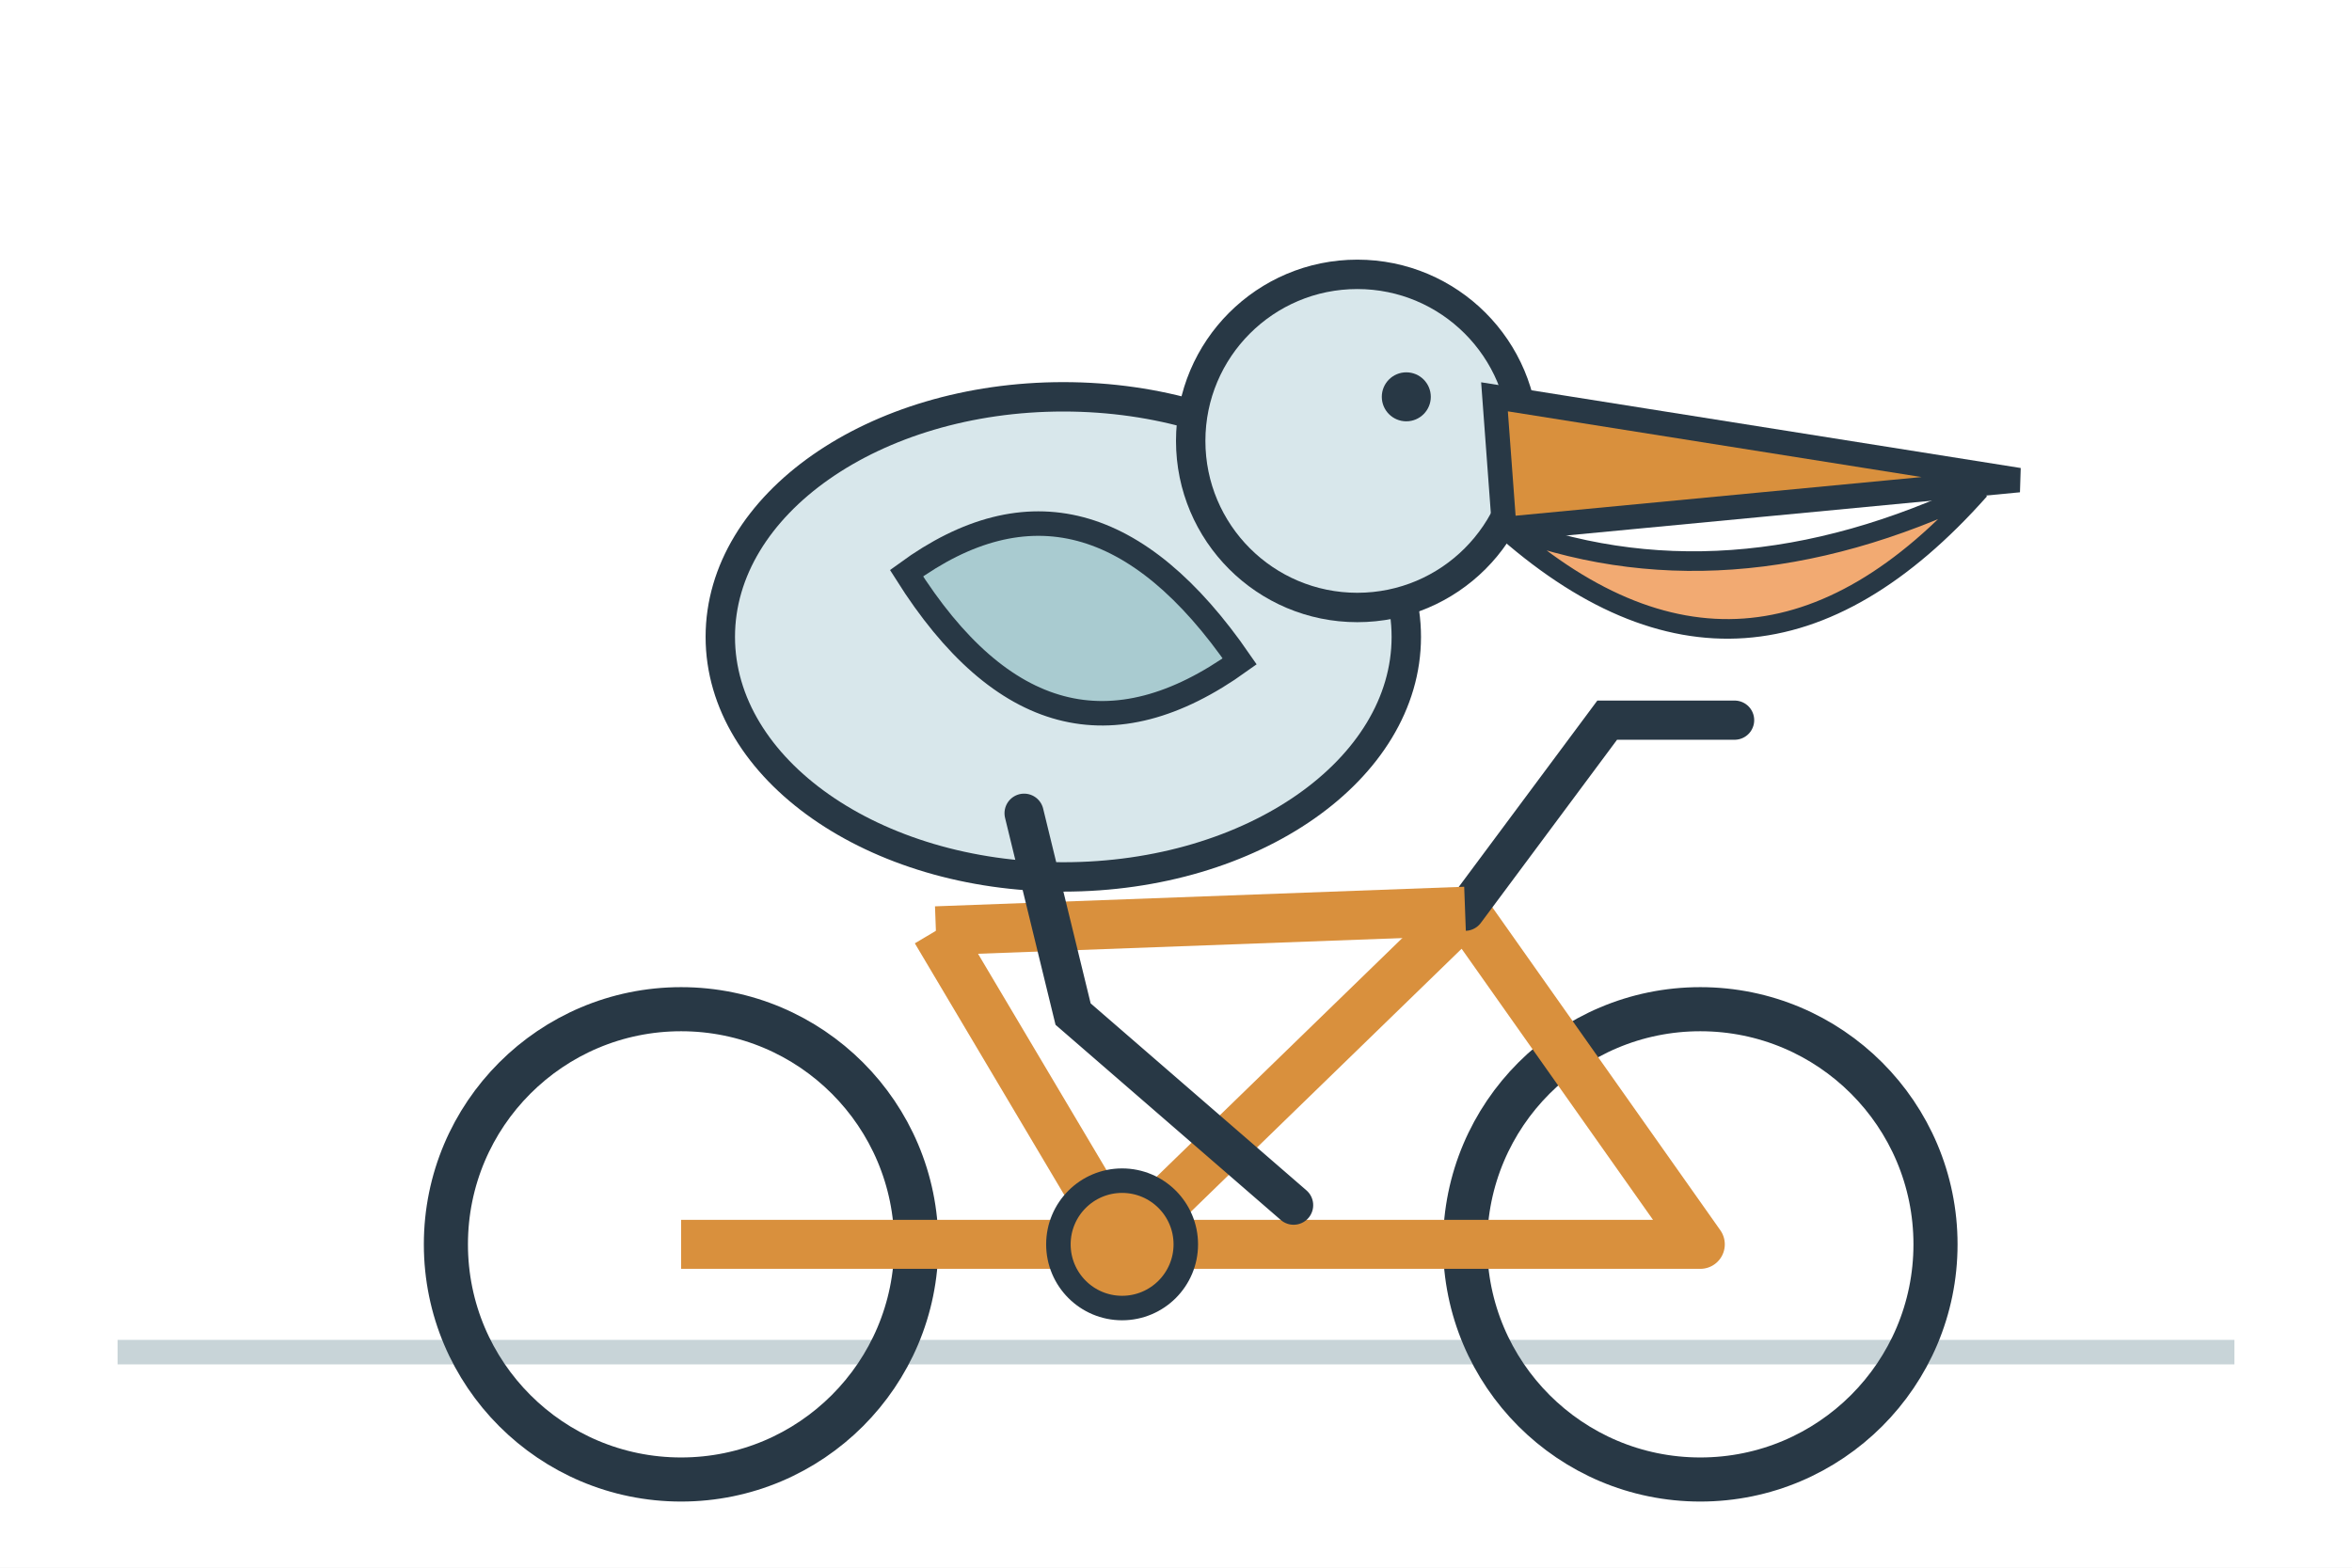
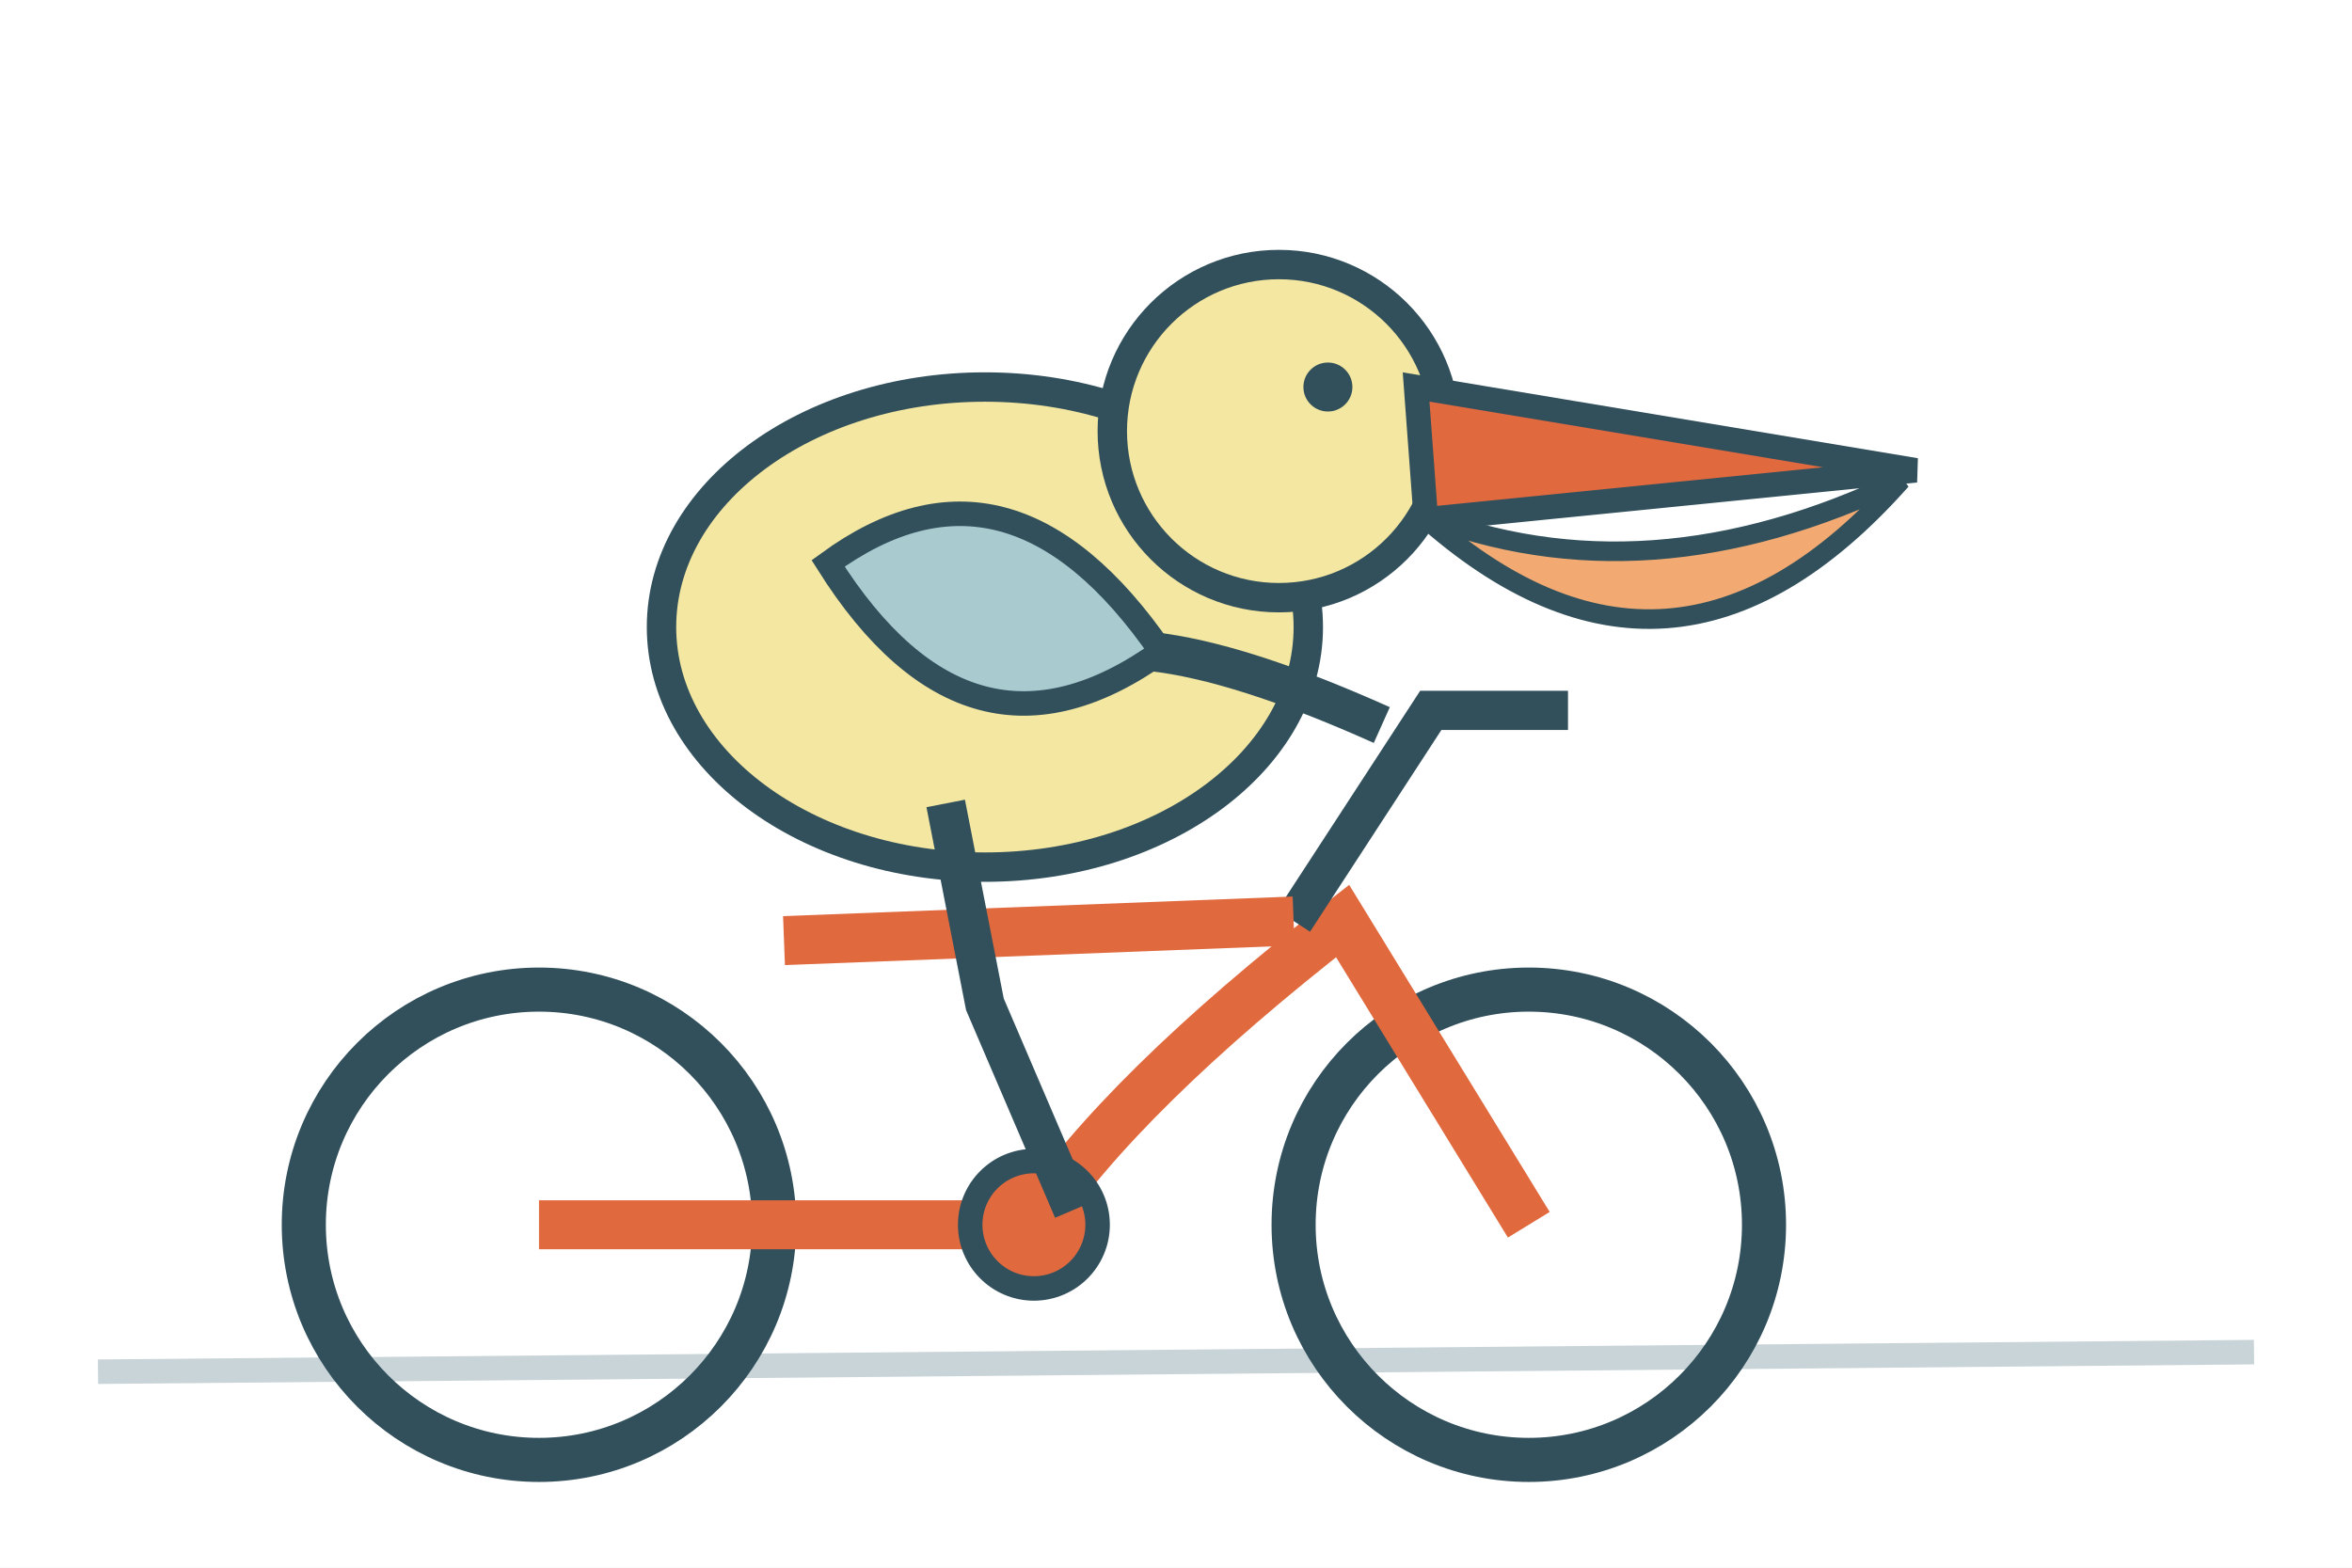
<svg xmlns="http://www.w3.org/2000/svg" width="480" height="320" viewBox="0 0 480 320">
  <rect width="480" height="320" fill="#ffffff" />
-   <path d="M24 276 H456" stroke="#c8d4d8" stroke-width="5" />
-   <circle data-role="front-wheel" cx="347" cy="254" r="48" fill="none" stroke="#283845" stroke-width="9" />
-   <circle data-role="rear-wheel" cx="139" cy="254" r="48" fill="none" stroke="#283845" stroke-width="9" />
-   <path data-role="frame" d="M139 254 L229 254 L299 186 L347 254 L229 254 L191 190" fill="none" stroke="#d9903d" stroke-width="10" stroke-linejoin="round" />
-   <path data-role="handlebar" d="M299 186 L328 147 L354 147" fill="none" stroke="#283845" stroke-width="8" stroke-linecap="round" />
-   <circle data-role="pedal" cx="229" cy="254" r="13" fill="#d9903d" stroke="#283845" stroke-width="5" />
-   <path data-role="frame-brace" d="M191 190 L299 186" stroke="#d9903d" stroke-width="10" />
-   <ellipse data-role="animal body pelican" cx="217" cy="130" rx="70" ry="49" fill="#d8e7eb" stroke="#283845" stroke-width="6" />
-   <circle data-role="animal head" cx="277" cy="90" r="34" fill="#d8e7eb" stroke="#283845" stroke-width="6" />
-   <path data-role="bill" d="M305 81 L412 98 L307 108 Z" fill="#d9903d" stroke="#283845" stroke-width="5" />
-   <circle data-role="eye" cx="287" cy="81" r="5" fill="#283845" />
-   <path data-role="gular pouch" d="M306 107 Q357 153 404 100 Q352 125 306 107 Z" fill="#f2aa72" stroke="#283845" stroke-width="4" />
-   <path data-role="wing" d="M185 117 Q222 90 253 135 Q214 163 185 117 Z" fill="#a9cbd0" stroke="#283845" stroke-width="5" />
-   <path data-role="foot pedal contact" d="M209 166 L219 207 L264 246" fill="none" stroke="#283845" stroke-width="8" stroke-linecap="round" />
+   <path data-role="ground" d="M20 280 L460 276" stroke="#c8d4d8" stroke-width="5" />
+   <circle data-role="front-wheel" cx="312" cy="250" r="48" fill="none" stroke="#31505b" stroke-width="9" />
+   <circle data-role="rear-wheel" cx="110" cy="250" r="48" fill="none" stroke="#31505b" stroke-width="9" />
+   <path data-role="frame" d="M110 250 L211 250 Q229 223 274 188 L312 250" fill="none" stroke="#e0693e" stroke-width="10" />
+   <path data-role="handlebar" d="M264 188 L292 145 L320 145" fill="none" stroke="#31505b" stroke-width="8" />
+   <circle data-role="pedal" cx="211" cy="250" r="13" fill="#e0693e" stroke="#31505b" stroke-width="5" />
+   <path data-role="frame-brace" d="M160 192 L264 188" stroke="#e0693e" stroke-width="10" />
+   <ellipse data-role="animal body pelican" cx="201" cy="128" rx="66" ry="49" fill="#f4e7a1" stroke="#31505b" stroke-width="6" />
+   <circle data-role="animal head" cx="261" cy="88" r="34" fill="#f4e7a1" stroke="#31505b" stroke-width="6" />
+   <path data-role="bill" d="M289 79 L391 96 L291 106 Z" fill="#e0693e" stroke="#31505b" stroke-width="5" />
+   <circle data-role="eye" cx="271" cy="79" r="5" fill="#31505b" />
+   <path data-role="gular pouch" d="M290 105 Q341 151 388 98 Q336 123 290 105 Z" fill="#f2aa72" stroke="#31505b" stroke-width="4" />
+   <path data-role="wing" d="M169 115 Q206 88 237 133 Q198 161 169 115 Z" fill="#a9cbd0" stroke="#31505b" stroke-width="5" />
+   <path data-role="foot pedal contact" d="M193 164 L201 205 L219 247" fill="none" stroke="#31505b" stroke-width="8" />
+   <path data-role="steering-incomplete" d="M235 133 Q253 135 282 148" fill="none" stroke="#31505b" stroke-width="8" />
</svg>
